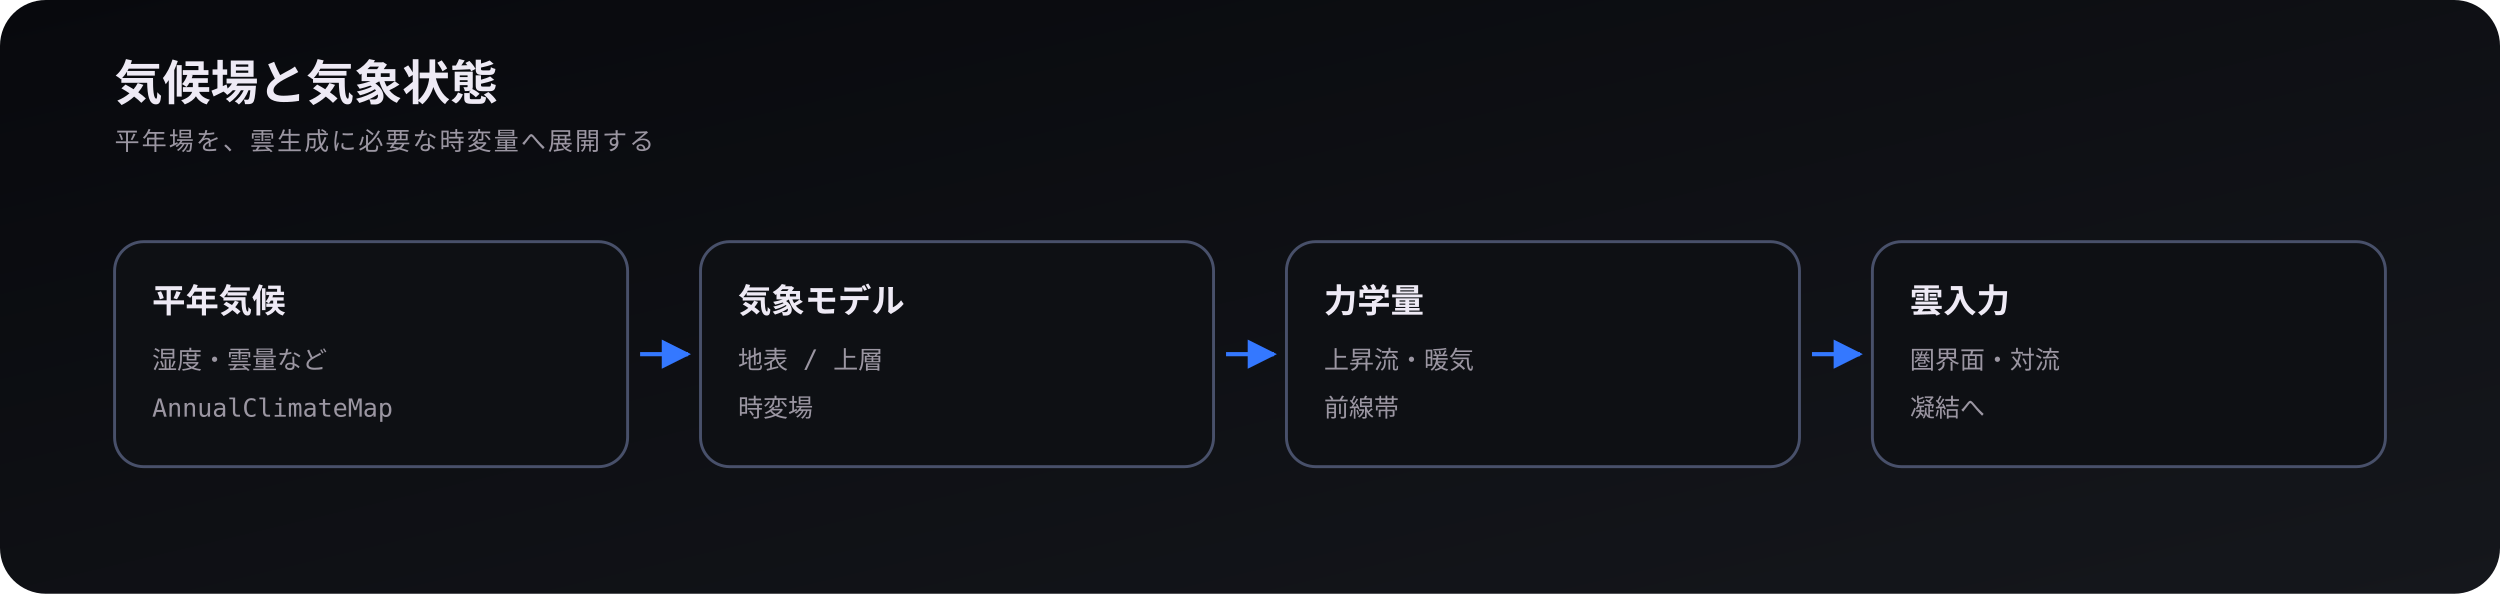
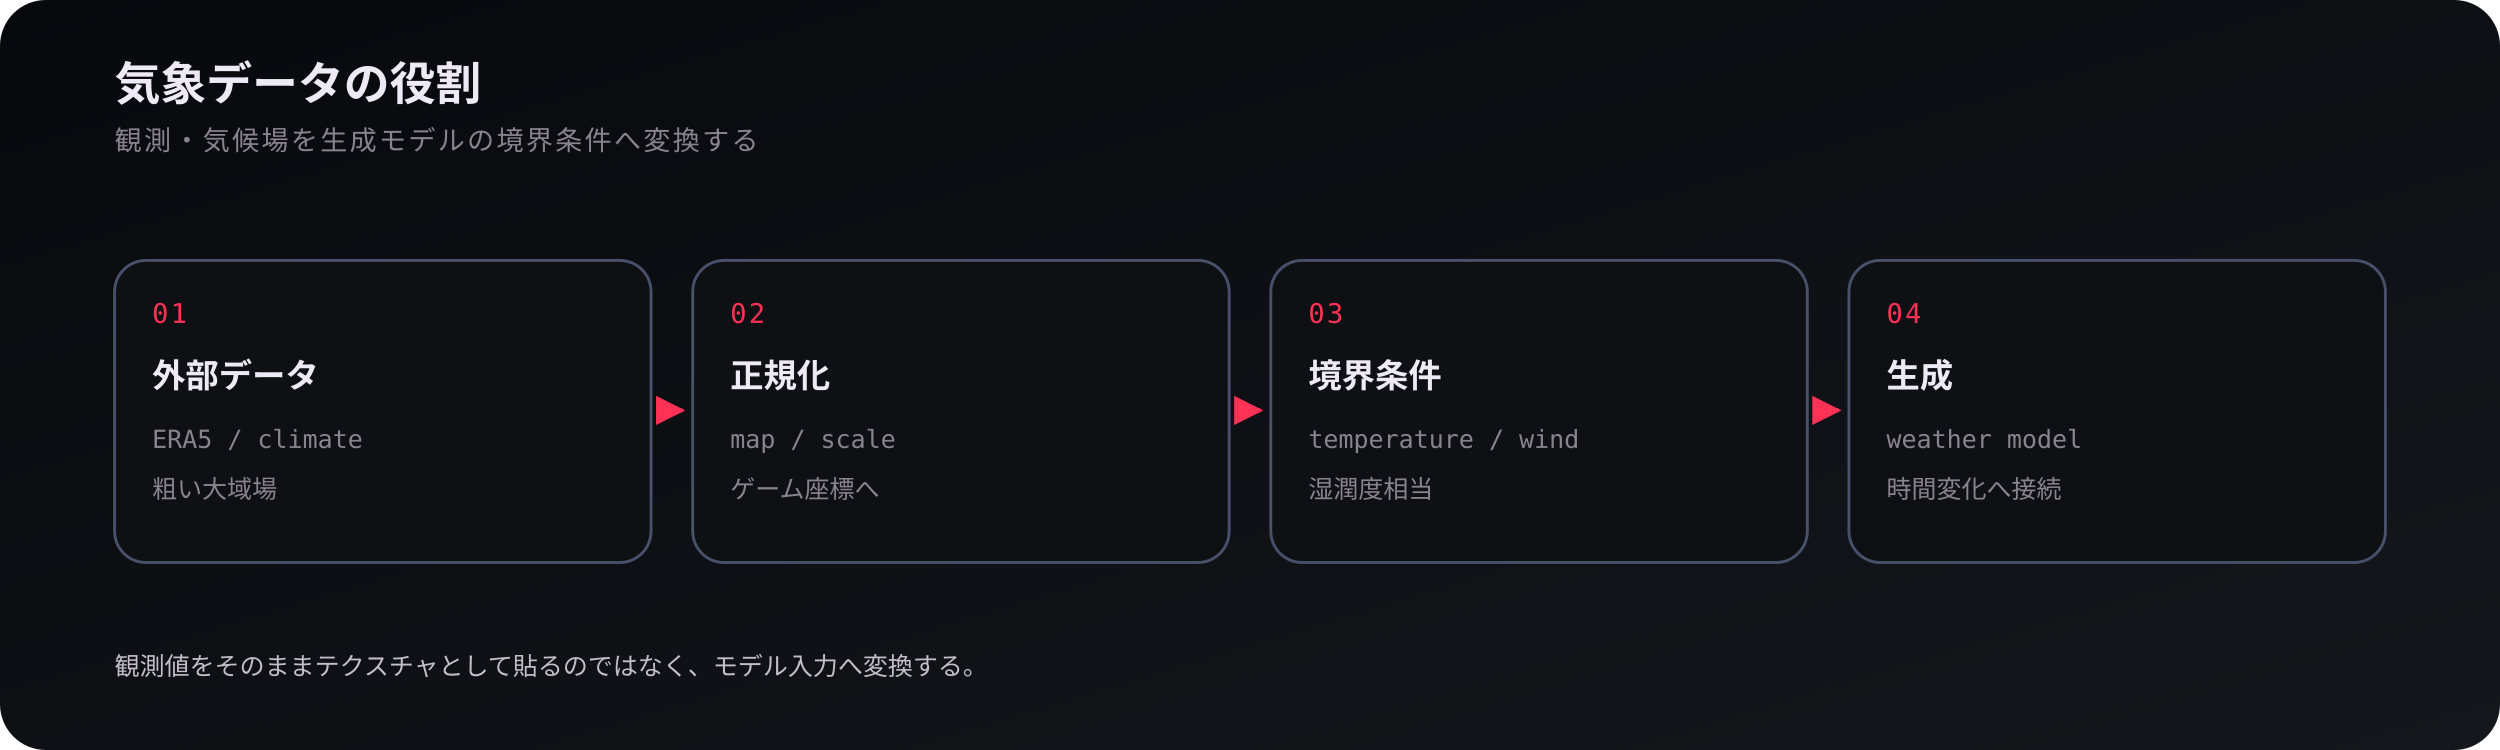
- <svg xmlns="http://www.w3.org/2000/svg" width="1200" height="285" viewBox="0 0 1200 285" role="img">
+ <svg xmlns="http://www.w3.org/2000/svg" width="1200" height="360" viewBox="0 0 1200 360" role="img">
  <defs>
-     <style>
- .s{font-family:system-ui,-apple-system,"Hiragino Sans","Yu Gothic",sans-serif}.m{font-family:ui-monospace,SFMono-Regular,Menlo,Consolas,"Yu Gothic",monospace}
- .t{fill:#eeeaf5}.d{fill:#9b96a2}.a{fill:#ff3155}.b{fill:#3478ff}.box{fill:#0e1014;stroke:#48506a;stroke-width:1.4}
- .h{font-size:23px;font-weight:700}.k{font-size:12px;letter-spacing:1px}.v{font-size:16px;font-weight:650}.sm{font-size:12px}
- .line{fill:none;stroke:#89838f;stroke-width:1.6}.acc{fill:none;stroke:#ff3155;stroke-width:2}.sig{fill:none;stroke:#3478ff;stroke-width:2}
- </style>
+     <style>.m{font-family:ui-monospace,SFMono-Regular,Menlo,Consolas,"Yu Gothic",monospace}.sans{font-family:system-ui,-apple-system,"Hiragino Sans","Yu Gothic",sans-serif}.t{fill:#eeeaf5}.b{fill:#c3bec9}.d{fill:#89838f}.a{fill:#ff3155}.box{fill:#0e1014;stroke:#48506a;stroke-width:1.4}.accent{fill:none;stroke:#ff3155;stroke-width:2}.h{font-size:22px;font-weight:700}.k{font-size:13px;letter-spacing:1.1px}.v{font-size:16px;font-weight:600}.sm{font-size:12px}</style>
    <linearGradient id="bg" x1="0" y1="0" x2="1" y2="1">
      <stop stop-color="#08090d" />
      <stop offset="1" stop-color="#15171c" />
    </linearGradient>
-     <marker id="r" viewBox="0 0 10 10" refX="9" refY="5" markerWidth="7" markerHeight="7" orient="auto">
+     <marker id="arrR" viewBox="0 0 10 10" refX="9" refY="5" markerWidth="7" markerHeight="7" orient="auto">
      <path d="M0 0L10 5 0 10Z" fill="#ff3155" />
    </marker>
-     <marker id="u" viewBox="0 0 10 10" refX="9" refY="5" markerWidth="7" markerHeight="7" orient="auto">
-       <path d="M0 0L10 5 0 10Z" fill="#3478ff" />
-     </marker>
  </defs>
-   <rect width="1200" height="285" rx="22" fill="url(#bg)" />
-   <text x="55" y="48" class="m t h">気候場と気象状態</text>
-   <text x="55" y="72" class="m d k">平年場を、雲生成に必要な時変量へ展開する</text>
-   <rect x="55" y="116" width="246.25" height="108" rx="14" class="box" />
-   <text x="73" y="150" class="s t v">平年気候</text>
-   <text x="73" y="177" class="m d sm">湿度・雲量など</text>
-   <text x="73" y="200" class="m d sm">AnnualClimateMap</text>
-   <rect x="336.25" y="116" width="246.25" height="108" rx="14" class="box" />
-   <text x="354.25" y="150" class="s t v">気象モデル</text>
-   <text x="354.25" y="177" class="m d sm">地表 / 上層</text>
-   <text x="354.25" y="200" class="m d sm">時変場</text>
-   <rect x="617.5" y="116" width="246.25" height="108" rx="14" class="box" />
-   <text x="635.5" y="150" class="s t v">力学量</text>
-   <text x="635.5" y="177" class="m d sm">上昇流・暖気</text>
-   <text x="635.5" y="200" class="m d sm">前線帯</text>
-   <rect x="898.75" y="116" width="246.25" height="108" rx="14" class="box" />
-   <text x="916.75" y="150" class="s t v">雲入力</text>
-   <text x="916.75" y="177" class="m d sm">圏界面・対流</text>
-   <text x="916.75" y="200" class="m d sm">凝結へ</text>
-   <path d="M307.25 170H330.25" class="sig" marker-end="url(#u)" />
-   <path d="M588.5 170H611.5" class="sig" marker-end="url(#u)" />
-   <path d="M869.75 170H892.75" class="sig" marker-end="url(#u)" />
+   <rect width="1200" height="360" rx="22" fill="url(#bg)" />
+   <text x="55" y="48" class="m t h">気象データの役割</text>
+   <text x="55" y="72" class="m d k">観測・気候場を生成モデルの境界条件へ変換する</text>
+   <g transform="translate(55.0 125)">
+     <rect width="257.5" height="145" rx="15" class="box" />
+     <text x="18" y="30" class="m a k">01</text>
+     <text x="18" y="61" class="sans t v">外部データ</text>
+     <text x="18" y="90" class="m d sm">ERA5 / climate</text>
+     <text x="18" y="114" class="m d sm">粗い大域場</text>
+   </g>
+   <path d="M315.5 197H327.5" class="accent" marker-end="url(#arrR)" />
+   <g transform="translate(332.5 125)">
+     <rect width="257.5" height="145" rx="15" class="box" />
+     <text x="18" y="30" class="m a k">02</text>
+     <text x="18" y="61" class="sans t v">正規化</text>
+     <text x="18" y="90" class="m d sm">map / scale</text>
+     <text x="18" y="114" class="m d sm">ゲーム座標へ</text>
+   </g>
+   <path d="M593 197H605" class="accent" marker-end="url(#arrR)" />
+   <g transform="translate(610.0 125)">
+     <rect width="257.5" height="145" rx="15" class="box" />
+     <text x="18" y="30" class="m a k">03</text>
+     <text x="18" y="61" class="sans t v">境界条件</text>
+     <text x="18" y="90" class="m d sm">temperature / wind</text>
+     <text x="18" y="114" class="m d sm">湿潤度相当</text>
+   </g>
+   <path d="M870.5 197H882.5" class="accent" marker-end="url(#arrR)" />
+   <g transform="translate(887.5 125)">
+     <rect width="257.5" height="145" rx="15" class="box" />
+     <text x="18" y="30" class="m a k">04</text>
+     <text x="18" y="61" class="sans t v">生成</text>
+     <text x="18" y="90" class="m d sm">weather model</text>
+     <text x="18" y="114" class="m d sm">時間変化へ接続</text>
+   </g>
+   <text x="55" y="324" class="m b sm">観測値をそのままテクスチャとして貼るのではなく、モデル入力へ変換する。</text>
</svg>
